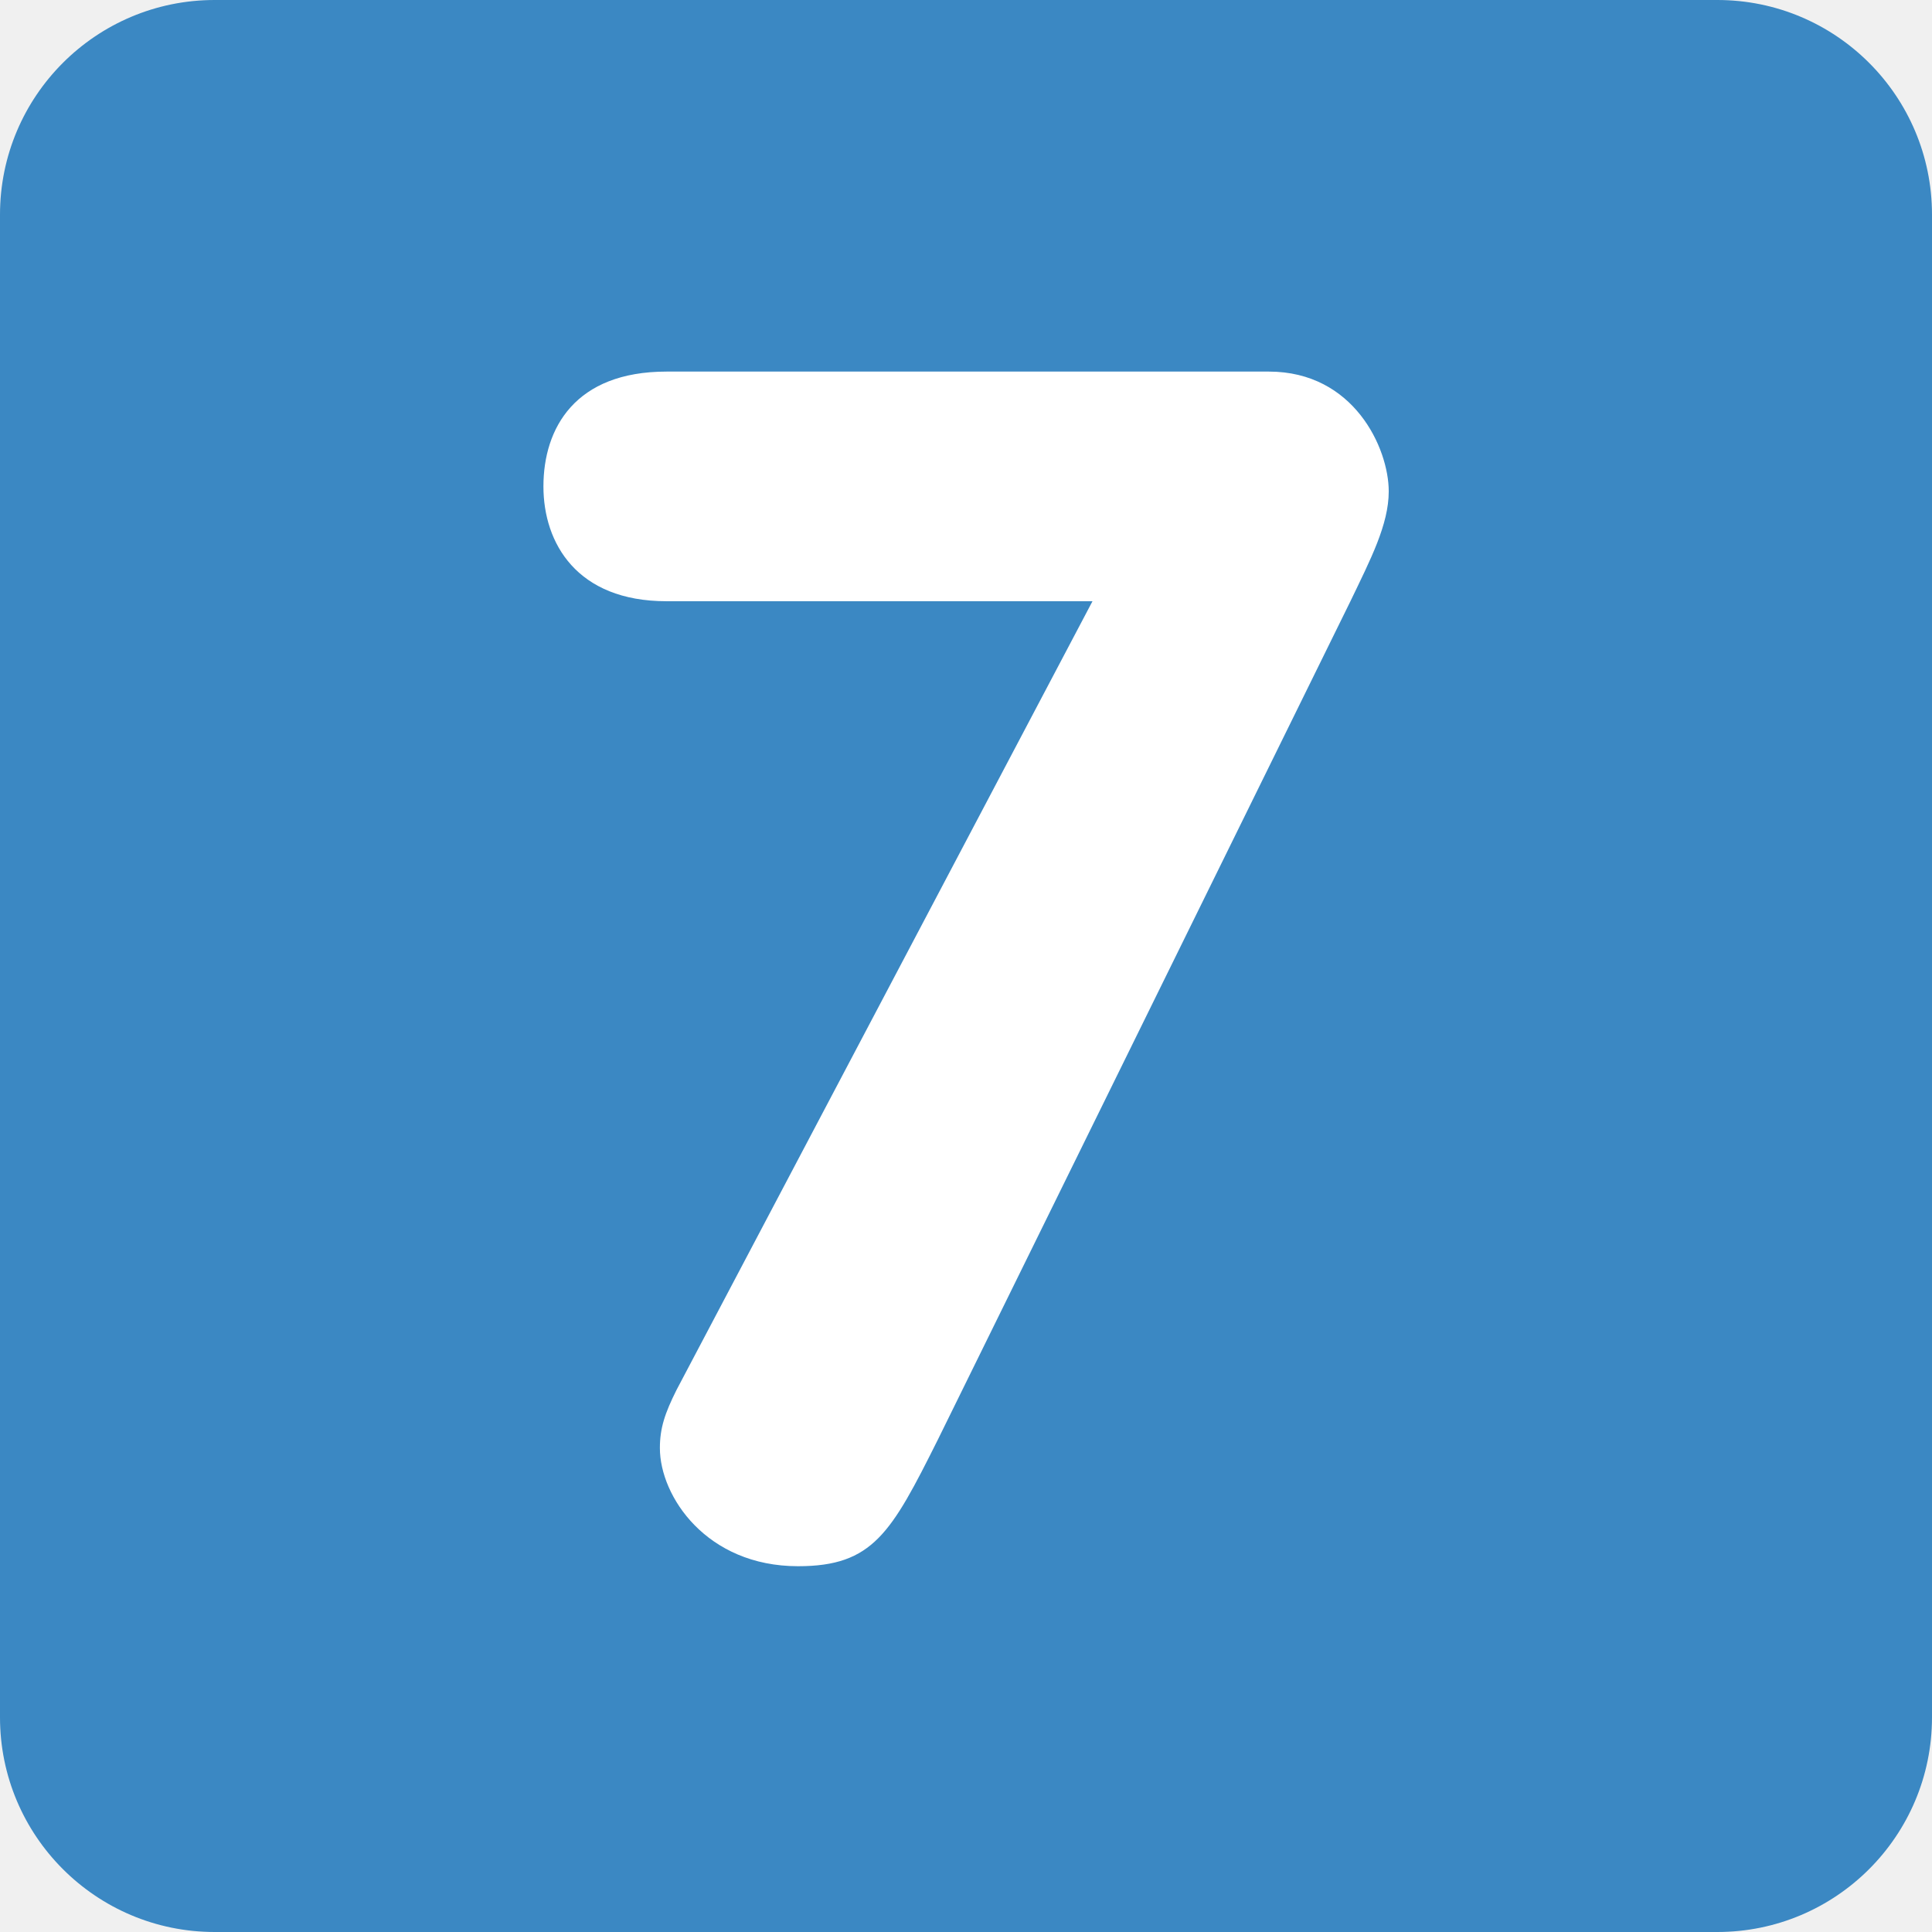
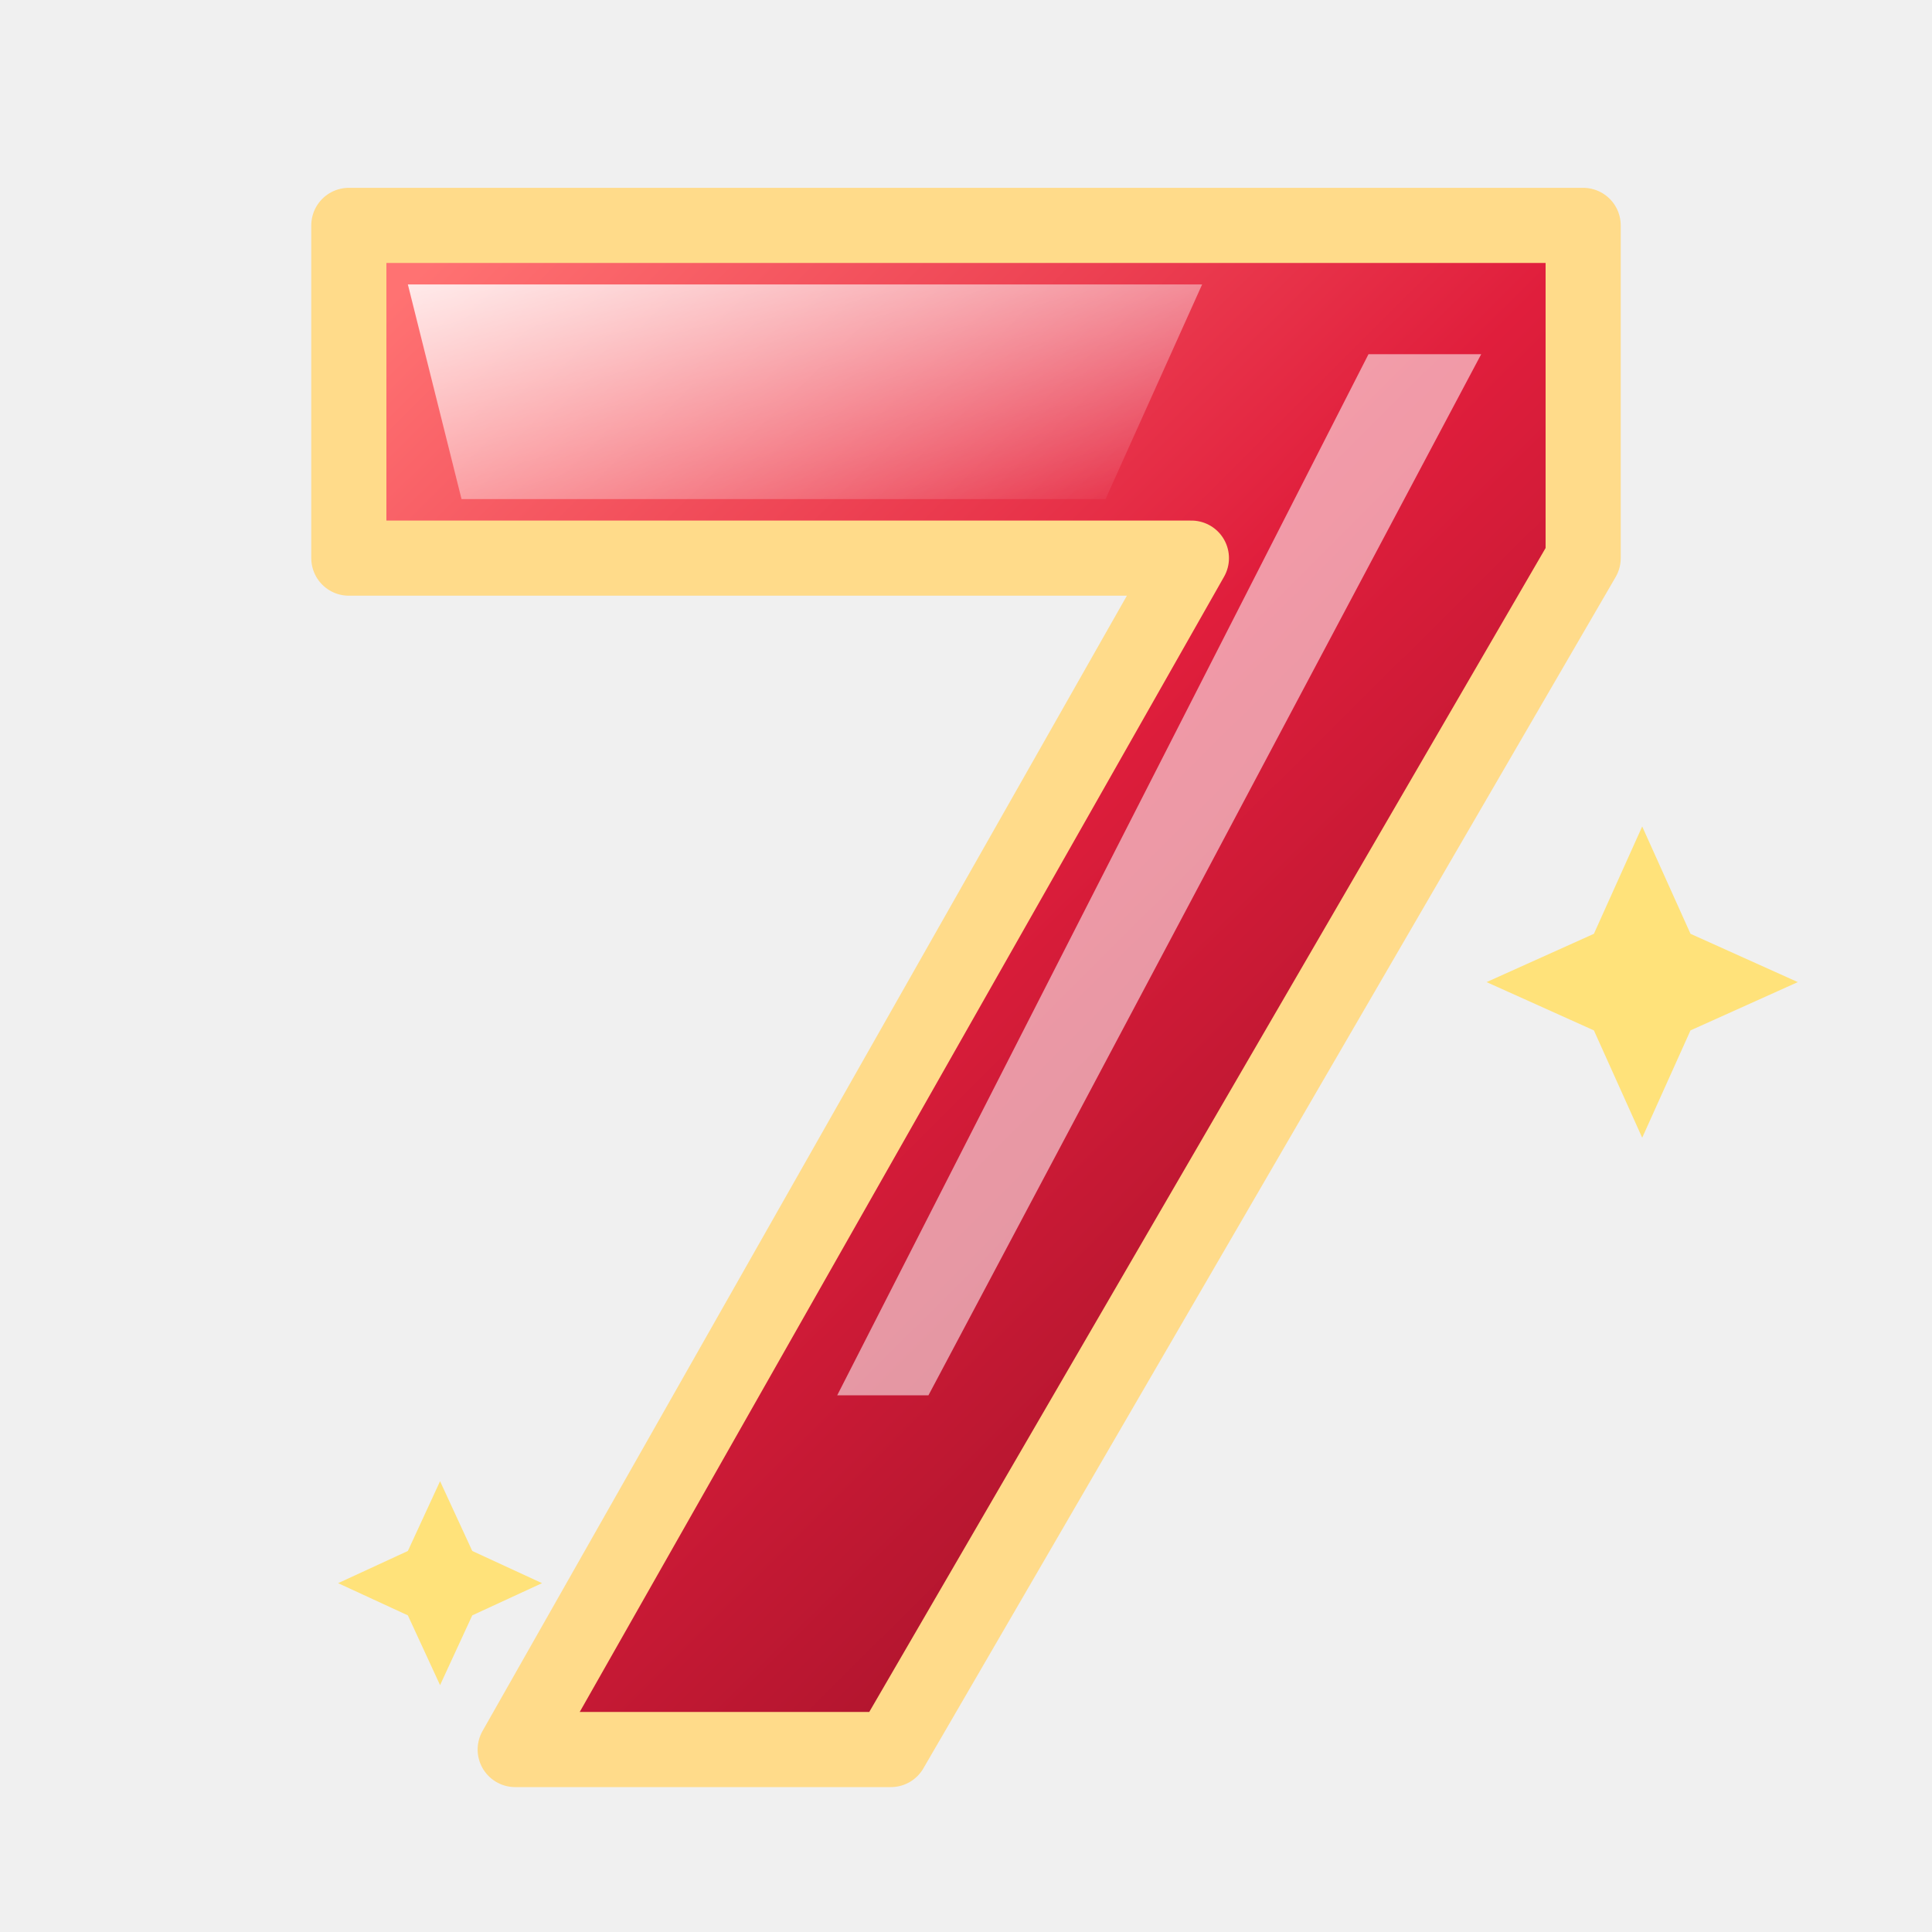
<svg xmlns="http://www.w3.org/2000/svg" viewBox="0 0 36 36">
-   <path fill="#3B88C3" d="M36 32c0 2.209-1.791 4-4 4H4c-2.209 0-4-1.791-4-4V4c0-2.209 1.791-4 4-4h28c2.209 0 4 1.791 4 4v28z" />
-   <path fill="#FFF" d="M20.357 11.203H12.42c-1.674 0-2.294-1.085-2.294-2.139 0-1.085.589-2.14 2.294-2.14h11.224c1.582 0 2.233 1.426 2.233 2.232 0 .62-.341 1.271-.713 2.046l-7.69 15.627c-.868 1.736-1.209 2.355-2.604 2.355-1.705 0-2.574-1.302-2.574-2.201 0-.372.093-.65.311-1.085l7.75-14.695z" />
+   <defs>
+     <linearGradient id="sevenBody" x1="10%" y1="0%" x2="90%" y2="100%">
+       <stop offset="0%" stop-color="#ff7272" />
+       <stop offset="45%" stop-color="#e01e3c" />
+       <stop offset="100%" stop-color="#8f0f24" />
+     </linearGradient>
+     <linearGradient id="sevenShine" x1="0%" y1="0%" x2="100%" y2="100%">
+       <stop offset="0%" stop-color="#ffffff" stop-opacity="0.85" />
+       <stop offset="100%" stop-color="#ffffff" stop-opacity="0" />
+     </linearGradient>
+   </defs>
+   <path fill="url(#sevenBody)" stroke="#ffdb8a" stroke-width="1.4" stroke-linejoin="round" d="M6.5 4.2 L29.5 4.2 L29.5 10.4 L16.6 32.6 L9.6 32.6 L22.2 10.4 L6.5 10.4 Z" />
+   <path fill="url(#sevenShine)" d="M7.6 5.3 L22.4 5.3 L20.6 9.3 L8.6 9.3 Z" />
+   <path fill="#fff" opacity="0.55" d="M25.5 6.6 L27.6 6.6 L17.3 26 L15.6 26 Z" />
+   <g fill="#ffe27a">
+     <path d="M30.6 15.4 l0.9 2 2 0.9 -2 0.9 -0.9 2 -0.9 -2 -2 -0.9 2 -0.9 z" />
+     <path d="M8.2 27.6 l0.6 1.3 1.3 0.6 -1.3 0.6 -0.6 1.3 -0.6 -1.3 -1.3 -0.6 1.3 -0.6 z" />
+   </g>
</svg>
